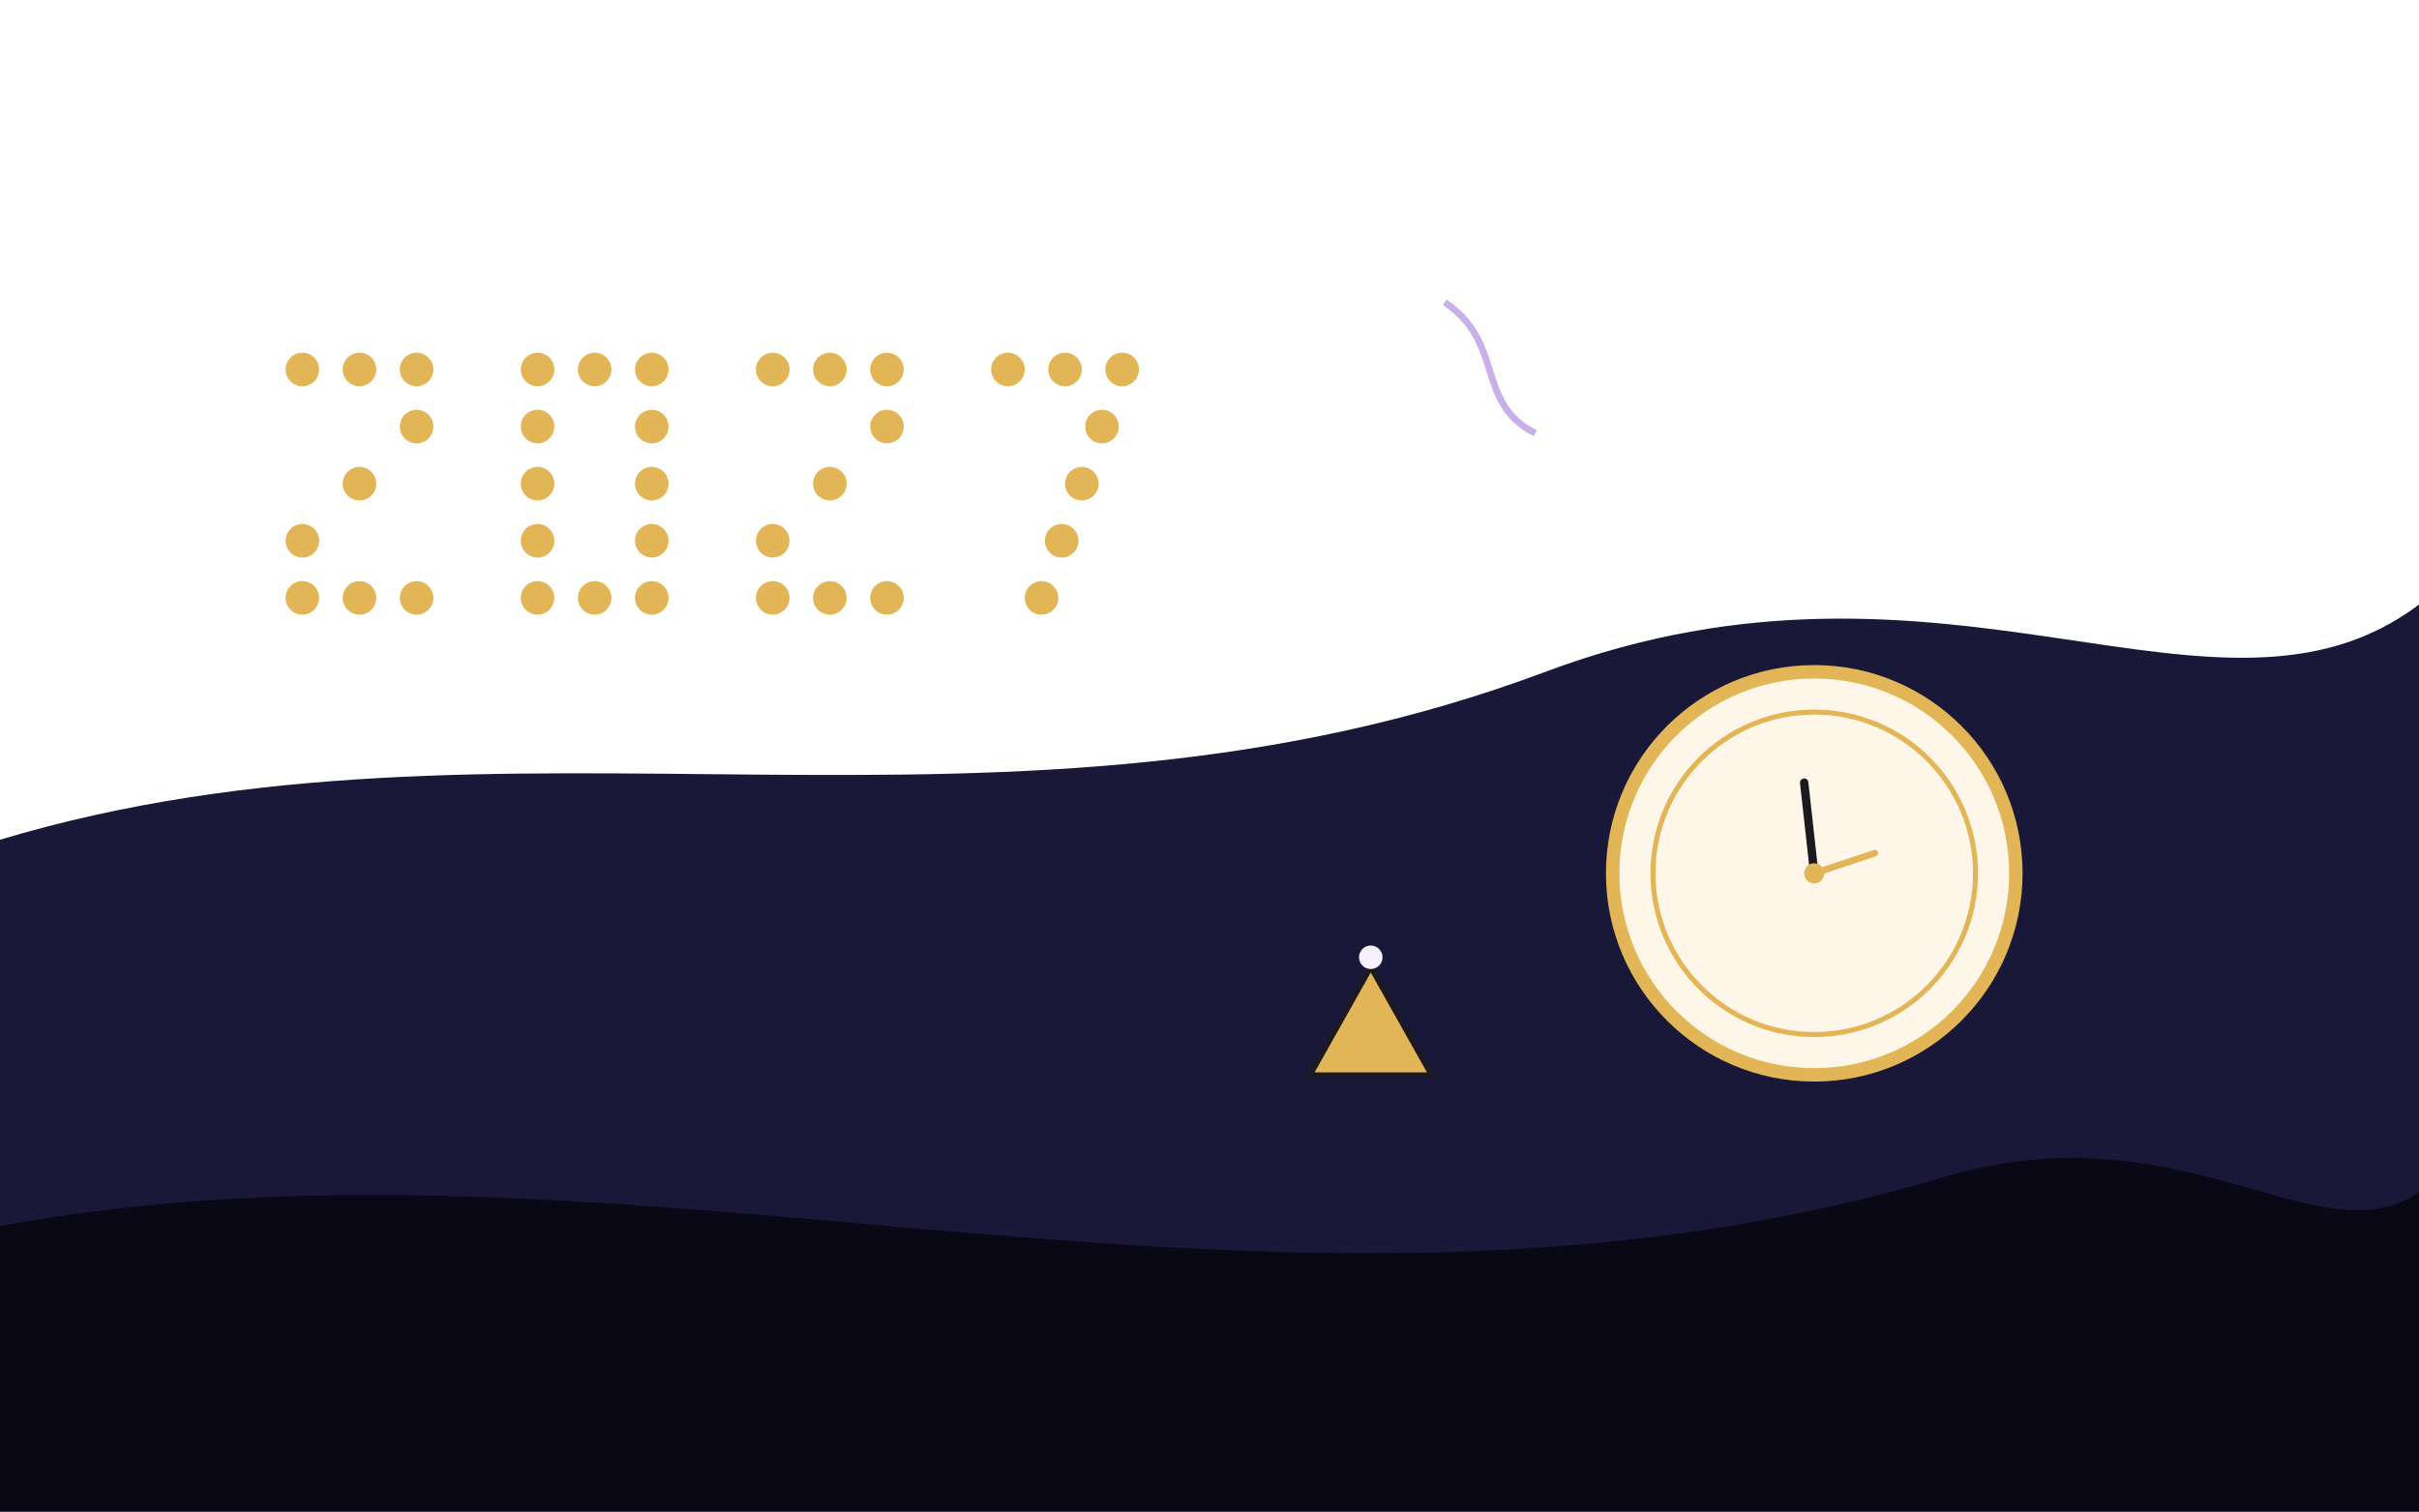
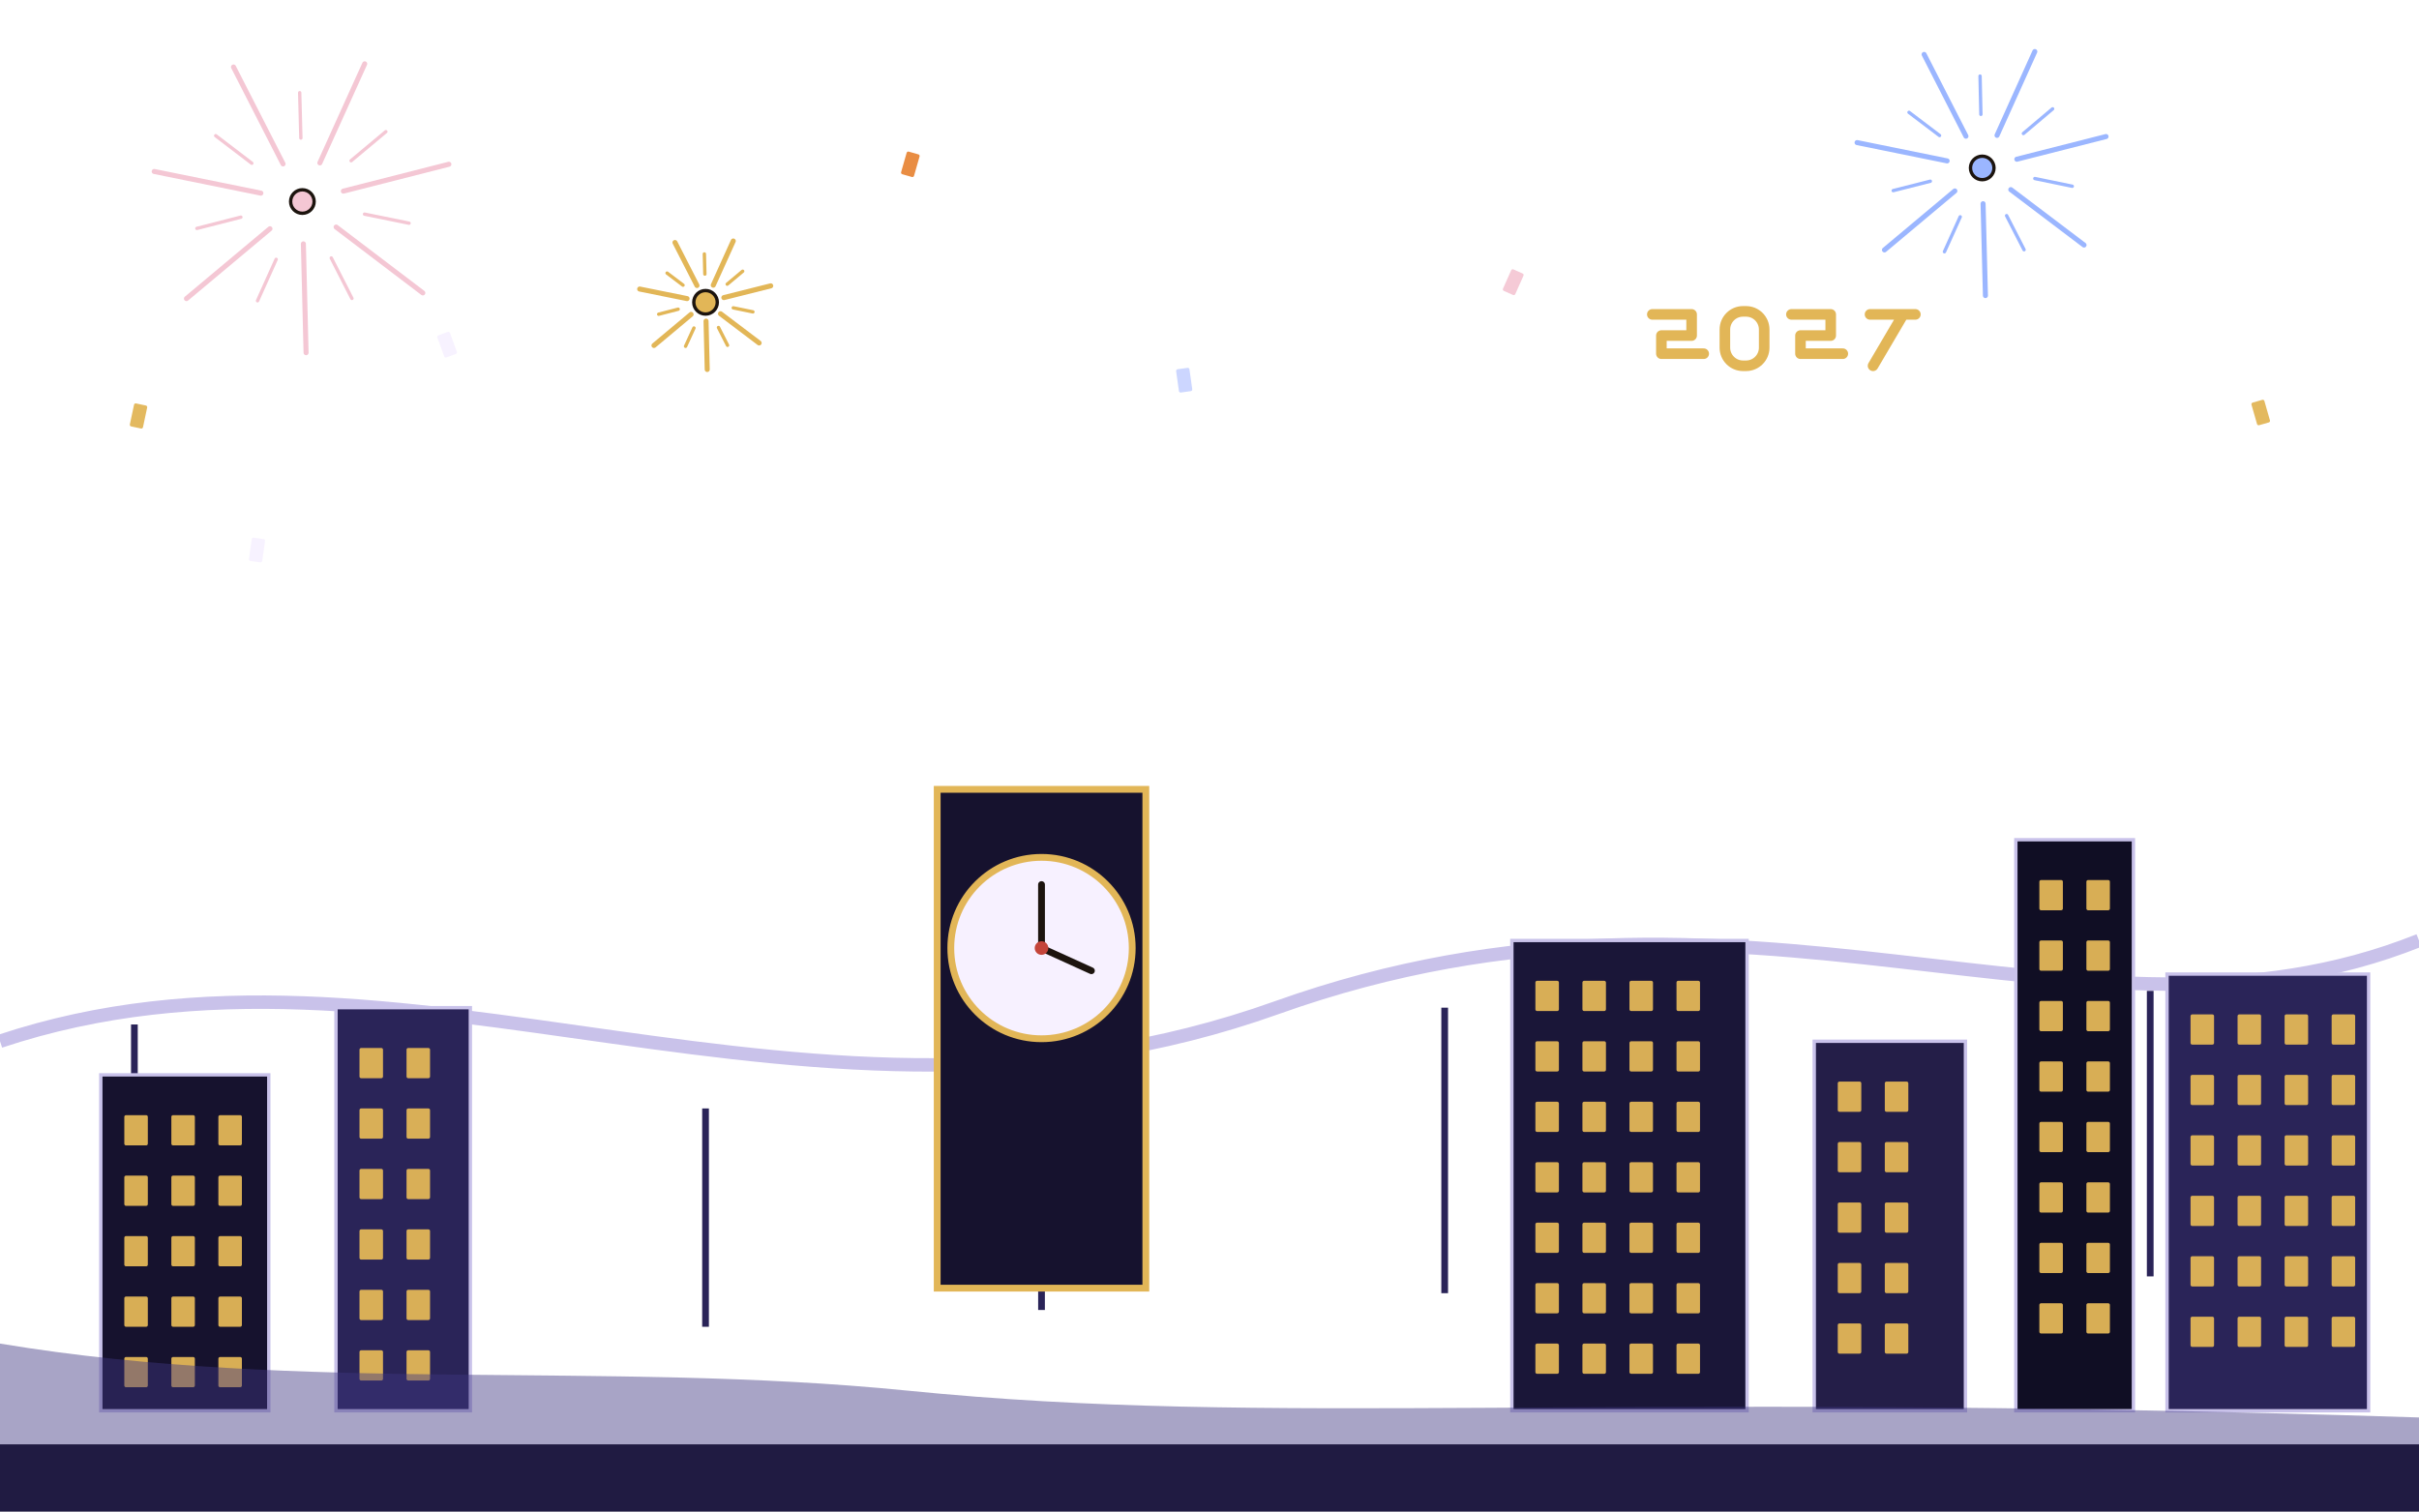
<svg xmlns="http://www.w3.org/2000/svg" viewBox="0 0 1440 900" fill="none" id="scene-portal">
-   <path d="M0 500C300 410 600 520 920 400C1160 310 1320 450 1440 360V900H0Z" fill="#1A1838" />
-   <path d="M0 730C380 660 760 820 1160 700C1300 660 1380 750 1440 710V900H0Z" fill="#0A0814" />
-   <g id="year-lights" fill="#E2B657">
-     <g>
-       <circle cx="180" cy="220" r="10" />
-       <circle cx="214" cy="220" r="10" />
-       <circle cx="248" cy="220" r="10" />
-       <circle cx="248" cy="254" r="10" />
-       <circle cx="214" cy="288" r="10" />
-       <circle cx="180" cy="322" r="10" />
-       <circle cx="180" cy="356" r="10" />
-       <circle cx="214" cy="356" r="10" />
-       <circle cx="248" cy="356" r="10" />
-     </g>
-     <g>
-       <circle cx="320" cy="220" r="10" />
-       <circle cx="354" cy="220" r="10" />
-       <circle cx="388" cy="220" r="10" />
-       <circle cx="320" cy="254" r="10" />
-       <circle cx="388" cy="254" r="10" />
-       <circle cx="320" cy="288" r="10" />
-       <circle cx="388" cy="288" r="10" />
-       <circle cx="320" cy="322" r="10" />
-       <circle cx="388" cy="322" r="10" />
-       <circle cx="320" cy="356" r="10" />
-       <circle cx="354" cy="356" r="10" />
-       <circle cx="388" cy="356" r="10" />
-     </g>
-     <g>
-       <circle cx="460" cy="220" r="10" />
-       <circle cx="494" cy="220" r="10" />
-       <circle cx="528" cy="220" r="10" />
-       <circle cx="528" cy="254" r="10" />
-       <circle cx="494" cy="288" r="10" />
-       <circle cx="460" cy="322" r="10" />
-       <circle cx="460" cy="356" r="10" />
-       <circle cx="494" cy="356" r="10" />
-       <circle cx="528" cy="356" r="10" />
-     </g>
-     <g>
-       <circle cx="600" cy="220" r="10" />
-       <circle cx="634" cy="220" r="10" />
-       <circle cx="668" cy="220" r="10" />
-       <circle cx="656" cy="254" r="10" />
-       <circle cx="644" cy="288" r="10" />
-       <circle cx="632" cy="322" r="10" />
-       <circle cx="620" cy="356" r="10" />
+   <defs>
+     <radialGradient id="win" cx="40%" cy="32%" r="72%">
+       <stop offset="0" stop-color="#FFF6EA" />
+       <stop offset="0.5" stop-color="#E2B657" />
+       <stop offset="1" stop-color="#8C6A22" />
+     </radialGradient>
+   </defs>
+   <g id="firework" transform="translate(180 120)">
+     <path d="M37.0 7.5L63.5 12.9" stroke="#F4C7D4" stroke-width="2" stroke-linecap="round" />
+     <path d="M20.1 15.2L71.7 54.4" stroke="#F4C7D4" stroke-width="3" stroke-linecap="round" />
+     <path d="M17.2 33.6L29.5 57.7" stroke="#F4C7D4" stroke-width="2" stroke-linecap="round" />
+     <path d="M0.6 25.2L2.2 90.0" stroke="#F4C7D4" stroke-width="3" stroke-linecap="round" />
+     <path d="M-15.6 34.4L-26.7 59.1" stroke="#F4C7D4" stroke-width="2" stroke-linecap="round" />
+     <path d="M-19.3 16.2L-69.0 57.8" stroke="#F4C7D4" stroke-width="3" stroke-linecap="round" />
+     <path d="M-36.6 9.3L-62.8 16.0" stroke="#F4C7D4" stroke-width="2" stroke-linecap="round" />
+     <path d="M-24.7 -5.0L-88.2 -17.9" stroke="#F4C7D4" stroke-width="3" stroke-linecap="round" />
+     <path d="M-30.1 -22.8L-51.6 -39.2" stroke="#F4C7D4" stroke-width="2" stroke-linecap="round" />
+     <path d="M-11.5 -22.4L-41.0 -80.1" stroke="#F4C7D4" stroke-width="3" stroke-linecap="round" />
+     <path d="M-0.9 -37.8L-1.6 -64.8" stroke="#F4C7D4" stroke-width="2" stroke-linecap="round" />
+     <path d="M10.4 -23.0L37.1 -82.0" stroke="#F4C7D4" stroke-width="3" stroke-linecap="round" />
+     <path d="M29.0 -24.3L49.7 -41.6" stroke="#F4C7D4" stroke-width="2" stroke-linecap="round" />
+     <path d="M24.4 -6.2L87.2 -22.2" stroke="#F4C7D4" stroke-width="3" stroke-linecap="round" />
+     <circle r="7" fill="#F4C7D4" stroke="#1C140E" stroke-width="2" />
+   </g>
+   <g id="firework" transform="translate(420 180)">
+     <path d="M16.5 3.3L28.2 5.7" stroke="#E2B657" stroke-width="2" stroke-linecap="round" />
+     <path d="M8.9 6.8L31.9 24.2" stroke="#E2B657" stroke-width="3" stroke-linecap="round" />
+     <path d="M7.7 15.0L13.1 25.6" stroke="#E2B657" stroke-width="2" stroke-linecap="round" />
+     <path d="M0.3 11.2L1.0 40.0" stroke="#E2B657" stroke-width="3" stroke-linecap="round" />
+     <path d="M-6.9 15.3L-11.9 26.2" stroke="#E2B657" stroke-width="2" stroke-linecap="round" />
+     <path d="M-8.6 7.2L-30.7 25.7" stroke="#E2B657" stroke-width="3" stroke-linecap="round" />
+     <path d="M-16.3 4.1L-27.9 7.1" stroke="#E2B657" stroke-width="2" stroke-linecap="round" />
+     <path d="M-11.0 -2.2L-39.2 -7.9" stroke="#E2B657" stroke-width="3" stroke-linecap="round" />
+     <path d="M-13.4 -10.2L-22.9 -17.4" stroke="#E2B657" stroke-width="2" stroke-linecap="round" />
+     <path d="M-5.1 -10.0L-18.2 -35.6" stroke="#E2B657" stroke-width="3" stroke-linecap="round" />
+     <path d="M-0.4 -16.8L-0.7 -28.8" stroke="#E2B657" stroke-width="2" stroke-linecap="round" />
+     <path d="M4.6 -10.2L16.5 -36.5" stroke="#E2B657" stroke-width="3" stroke-linecap="round" />
+     <path d="M12.9 -10.8L22.1 -18.5" stroke="#E2B657" stroke-width="2" stroke-linecap="round" />
+     <path d="M10.9 -2.8L38.8 -9.8" stroke="#E2B657" stroke-width="3" stroke-linecap="round" />
+     <circle r="7" fill="#E2B657" stroke="#1C140E" stroke-width="2" />
+   </g>
+   <g id="firework" transform="translate(1180 100)">
+     <path d="M31.3 6.3L53.6 10.9" stroke="#9BB6FF" stroke-width="2" stroke-linecap="round" />
+     <path d="M17.0 12.9L60.6 45.9" stroke="#9BB6FF" stroke-width="3" stroke-linecap="round" />
+     <path d="M14.5 28.4L24.9 48.7" stroke="#9BB6FF" stroke-width="2" stroke-linecap="round" />
+     <path d="M0.5 21.3L1.9 76.0" stroke="#9BB6FF" stroke-width="3" stroke-linecap="round" />
+     <path d="M-13.1 29.1L-22.5 49.9" stroke="#9BB6FF" stroke-width="2" stroke-linecap="round" />
+     <path d="M-16.3 13.7L-58.2 48.8" stroke="#9BB6FF" stroke-width="3" stroke-linecap="round" />
+     <path d="M-30.9 7.9L-53.0 13.5" stroke="#9BB6FF" stroke-width="2" stroke-linecap="round" />
+     <path d="M-20.9 -4.2L-74.5 -15.1" stroke="#9BB6FF" stroke-width="3" stroke-linecap="round" />
+     <path d="M-25.4 -19.3L-43.6 -33.1" stroke="#9BB6FF" stroke-width="2" stroke-linecap="round" />
+     <path d="M-9.7 -18.9L-34.6 -67.6" stroke="#9BB6FF" stroke-width="3" stroke-linecap="round" />
+     <path d="M-0.8 -31.9L-1.3 -54.7" stroke="#9BB6FF" stroke-width="2" stroke-linecap="round" />
+     <path d="M8.8 -19.4L31.3 -69.3" stroke="#9BB6FF" stroke-width="3" stroke-linecap="round" />
+     <path d="M24.5 -20.5L41.9 -35.2" stroke="#9BB6FF" stroke-width="2" stroke-linecap="round" />
+     <path d="M20.6 -5.2L73.7 -18.7" stroke="#9BB6FF" stroke-width="3" stroke-linecap="round" />
+     <circle r="7" fill="#9BB6FF" stroke="#1C140E" stroke-width="2" />
+   </g>
+   <g id="confetti">
+     <rect x="80" y="240" width="8" height="14" rx="1" fill="#E2B657" transform="rotate(12 80 240)" opacity="0.95" />
+     <rect x="260" y="200" width="8" height="14" rx="1" fill="#F7F1FF" transform="rotate(-20 260 200)" opacity="0.95" />
+     <rect x="540" y="90" width="8" height="14" rx="1" fill="#E8873A" transform="rotate(16 540 90)" opacity="0.95" />
+     <rect x="700" y="220" width="8" height="14" rx="1" fill="#C9D4FF" transform="rotate(-8 700 220)" opacity="0.95" />
+     <rect x="900" y="160" width="8" height="14" rx="1" fill="#F4C7D4" transform="rotate(24 900 160)" opacity="0.95" />
+     <rect x="1340" y="240" width="8" height="14" rx="1" fill="#E2B657" transform="rotate(-16 1340 240)" opacity="0.95" />
+     <rect x="150" y="320" width="8" height="14" rx="1" fill="#F7F1FF" transform="rotate(8 150 320)" opacity="0.95" />
+   </g>
+   <g id="bridge">
+     <path d="M0 620C240 540 480 700 760 600C1040 500 1240 640 1440 560" stroke="#C9C2EA" stroke-width="8" fill="none" />
+     <path d="M80 610V760M240 640V780M420 660V790M620 630V780M860 600V770M1100 620V790M1280 590V760" stroke="#2A2458" stroke-width="4" />
+   </g>
+   <g id="skyline">
+     <g>
+       <rect x="60" y="640" width="100" height="200" fill="#16122E" stroke="#C9C2EA" stroke-width="2" />
+       <rect x="74" y="664" width="14" height="18" rx="1" fill="#E2B657" opacity="0.95" />
+       <rect x="102" y="664" width="14" height="18" rx="1" fill="#E2B657" opacity="0.95" />
+       <rect x="130" y="664" width="14" height="18" rx="1" fill="#E2B657" opacity="0.95" />
+       <rect x="74" y="700" width="14" height="18" rx="1" fill="#E2B657" opacity="0.95" />
+       <rect x="102" y="700" width="14" height="18" rx="1" fill="#E2B657" opacity="0.95" />
+       <rect x="130" y="700" width="14" height="18" rx="1" fill="#E2B657" opacity="0.95" />
+       <rect x="74" y="736" width="14" height="18" rx="1" fill="#E2B657" opacity="0.95" />
+       <rect x="102" y="736" width="14" height="18" rx="1" fill="#E2B657" opacity="0.95" />
+       <rect x="130" y="736" width="14" height="18" rx="1" fill="#E2B657" opacity="0.95" />
+       <rect x="74" y="772" width="14" height="18" rx="1" fill="#E2B657" opacity="0.95" />
+       <rect x="102" y="772" width="14" height="18" rx="1" fill="#E2B657" opacity="0.95" />
+       <rect x="130" y="772" width="14" height="18" rx="1" fill="#E2B657" opacity="0.95" />
+       <rect x="74" y="808" width="14" height="18" rx="1" fill="#E2B657" opacity="0.95" />
+       <rect x="102" y="808" width="14" height="18" rx="1" fill="#E2B657" opacity="0.95" />
+       <rect x="130" y="808" width="14" height="18" rx="1" fill="#E2B657" opacity="0.95" />
+     </g>
+     <g>
+       <rect x="200" y="600" width="80" height="240" fill="#2A2458" stroke="#C9C2EA" stroke-width="2" />
+       <rect x="214" y="624" width="14" height="18" rx="1" fill="#E2B657" opacity="0.95" />
+       <rect x="242" y="624" width="14" height="18" rx="1" fill="#E2B657" opacity="0.95" />
+       <rect x="214" y="660" width="14" height="18" rx="1" fill="#E2B657" opacity="0.95" />
+       <rect x="242" y="660" width="14" height="18" rx="1" fill="#E2B657" opacity="0.95" />
+       <rect x="214" y="696" width="14" height="18" rx="1" fill="#E2B657" opacity="0.95" />
+       <rect x="242" y="696" width="14" height="18" rx="1" fill="#E2B657" opacity="0.95" />
+       <rect x="214" y="732" width="14" height="18" rx="1" fill="#E2B657" opacity="0.95" />
+       <rect x="242" y="732" width="14" height="18" rx="1" fill="#E2B657" opacity="0.95" />
+       <rect x="214" y="768" width="14" height="18" rx="1" fill="#E2B657" opacity="0.95" />
+       <rect x="242" y="768" width="14" height="18" rx="1" fill="#E2B657" opacity="0.95" />
+       <rect x="214" y="804" width="14" height="18" rx="1" fill="#E2B657" opacity="0.95" />
+       <rect x="242" y="804" width="14" height="18" rx="1" fill="#E2B657" opacity="0.95" />
+     </g>
+     <g>
+       <rect x="900" y="560" width="140" height="280" fill="#1A1638" stroke="#C9C2EA" stroke-width="2" />
+       <rect x="914" y="584" width="14" height="18" rx="1" fill="#E2B657" opacity="0.95" />
+       <rect x="942" y="584" width="14" height="18" rx="1" fill="#E2B657" opacity="0.95" />
+       <rect x="970" y="584" width="14" height="18" rx="1" fill="#E2B657" opacity="0.95" />
+       <rect x="998" y="584" width="14" height="18" rx="1" fill="#E2B657" opacity="0.95" />
+       <rect x="914" y="620" width="14" height="18" rx="1" fill="#E2B657" opacity="0.95" />
+       <rect x="942" y="620" width="14" height="18" rx="1" fill="#E2B657" opacity="0.95" />
+       <rect x="970" y="620" width="14" height="18" rx="1" fill="#E2B657" opacity="0.95" />
+       <rect x="998" y="620" width="14" height="18" rx="1" fill="#E2B657" opacity="0.95" />
+       <rect x="914" y="656" width="14" height="18" rx="1" fill="#E2B657" opacity="0.95" />
+       <rect x="942" y="656" width="14" height="18" rx="1" fill="#E2B657" opacity="0.95" />
+       <rect x="970" y="656" width="14" height="18" rx="1" fill="#E2B657" opacity="0.95" />
+       <rect x="998" y="656" width="14" height="18" rx="1" fill="#E2B657" opacity="0.95" />
+       <rect x="914" y="692" width="14" height="18" rx="1" fill="#E2B657" opacity="0.95" />
+       <rect x="942" y="692" width="14" height="18" rx="1" fill="#E2B657" opacity="0.95" />
+       <rect x="970" y="692" width="14" height="18" rx="1" fill="#E2B657" opacity="0.95" />
+       <rect x="998" y="692" width="14" height="18" rx="1" fill="#E2B657" opacity="0.95" />
+       <rect x="914" y="728" width="14" height="18" rx="1" fill="#E2B657" opacity="0.95" />
+       <rect x="942" y="728" width="14" height="18" rx="1" fill="#E2B657" opacity="0.95" />
+       <rect x="970" y="728" width="14" height="18" rx="1" fill="#E2B657" opacity="0.95" />
+       <rect x="998" y="728" width="14" height="18" rx="1" fill="#E2B657" opacity="0.95" />
+       <rect x="914" y="764" width="14" height="18" rx="1" fill="#E2B657" opacity="0.95" />
+       <rect x="942" y="764" width="14" height="18" rx="1" fill="#E2B657" opacity="0.95" />
+       <rect x="970" y="764" width="14" height="18" rx="1" fill="#E2B657" opacity="0.95" />
+       <rect x="998" y="764" width="14" height="18" rx="1" fill="#E2B657" opacity="0.95" />
+       <rect x="914" y="800" width="14" height="18" rx="1" fill="#E2B657" opacity="0.95" />
+       <rect x="942" y="800" width="14" height="18" rx="1" fill="#E2B657" opacity="0.95" />
+       <rect x="970" y="800" width="14" height="18" rx="1" fill="#E2B657" opacity="0.95" />
+       <rect x="998" y="800" width="14" height="18" rx="1" fill="#E2B657" opacity="0.95" />
+     </g>
+     <g>
+       <rect x="1080" y="620" width="90" height="220" fill="#241E48" stroke="#C9C2EA" stroke-width="2" />
+       <rect x="1094" y="644" width="14" height="18" rx="1" fill="#E2B657" opacity="0.95" />
+       <rect x="1122" y="644" width="14" height="18" rx="1" fill="#E2B657" opacity="0.95" />
+       <rect x="1094" y="680" width="14" height="18" rx="1" fill="#E2B657" opacity="0.95" />
+       <rect x="1122" y="680" width="14" height="18" rx="1" fill="#E2B657" opacity="0.95" />
+       <rect x="1094" y="716" width="14" height="18" rx="1" fill="#E2B657" opacity="0.95" />
+       <rect x="1122" y="716" width="14" height="18" rx="1" fill="#E2B657" opacity="0.95" />
+       <rect x="1094" y="752" width="14" height="18" rx="1" fill="#E2B657" opacity="0.95" />
+       <rect x="1122" y="752" width="14" height="18" rx="1" fill="#E2B657" opacity="0.95" />
+       <rect x="1094" y="788" width="14" height="18" rx="1" fill="#E2B657" opacity="0.95" />
+       <rect x="1122" y="788" width="14" height="18" rx="1" fill="#E2B657" opacity="0.95" />
+     </g>
+     <g>
+       <rect x="1200" y="500" width="70" height="340" fill="#100E24" stroke="#C9C2EA" stroke-width="2" />
+       <rect x="1214" y="524" width="14" height="18" rx="1" fill="#E2B657" opacity="0.95" />
+       <rect x="1242" y="524" width="14" height="18" rx="1" fill="#E2B657" opacity="0.95" />
+       <rect x="1214" y="560" width="14" height="18" rx="1" fill="#E2B657" opacity="0.95" />
+       <rect x="1242" y="560" width="14" height="18" rx="1" fill="#E2B657" opacity="0.95" />
+       <rect x="1214" y="596" width="14" height="18" rx="1" fill="#E2B657" opacity="0.95" />
+       <rect x="1242" y="596" width="14" height="18" rx="1" fill="#E2B657" opacity="0.95" />
+       <rect x="1214" y="632" width="14" height="18" rx="1" fill="#E2B657" opacity="0.95" />
+       <rect x="1242" y="632" width="14" height="18" rx="1" fill="#E2B657" opacity="0.95" />
+       <rect x="1214" y="668" width="14" height="18" rx="1" fill="#E2B657" opacity="0.95" />
+       <rect x="1242" y="668" width="14" height="18" rx="1" fill="#E2B657" opacity="0.95" />
+       <rect x="1214" y="704" width="14" height="18" rx="1" fill="#E2B657" opacity="0.95" />
+       <rect x="1242" y="704" width="14" height="18" rx="1" fill="#E2B657" opacity="0.95" />
+       <rect x="1214" y="740" width="14" height="18" rx="1" fill="#E2B657" opacity="0.95" />
+       <rect x="1242" y="740" width="14" height="18" rx="1" fill="#E2B657" opacity="0.95" />
+       <rect x="1214" y="776" width="14" height="18" rx="1" fill="#E2B657" opacity="0.95" />
+       <rect x="1242" y="776" width="14" height="18" rx="1" fill="#E2B657" opacity="0.95" />
+     </g>
+     <g>
+       <rect x="1290" y="580" width="120" height="260" fill="#2A2458" stroke="#C9C2EA" stroke-width="2" />
+       <rect x="1304" y="604" width="14" height="18" rx="1" fill="#E2B657" opacity="0.95" />
+       <rect x="1332" y="604" width="14" height="18" rx="1" fill="#E2B657" opacity="0.95" />
+       <rect x="1360" y="604" width="14" height="18" rx="1" fill="#E2B657" opacity="0.95" />
+       <rect x="1388" y="604" width="14" height="18" rx="1" fill="#E2B657" opacity="0.95" />
+       <rect x="1304" y="640" width="14" height="18" rx="1" fill="#E2B657" opacity="0.95" />
+       <rect x="1332" y="640" width="14" height="18" rx="1" fill="#E2B657" opacity="0.95" />
+       <rect x="1360" y="640" width="14" height="18" rx="1" fill="#E2B657" opacity="0.95" />
+       <rect x="1388" y="640" width="14" height="18" rx="1" fill="#E2B657" opacity="0.95" />
+       <rect x="1304" y="676" width="14" height="18" rx="1" fill="#E2B657" opacity="0.95" />
+       <rect x="1332" y="676" width="14" height="18" rx="1" fill="#E2B657" opacity="0.95" />
+       <rect x="1360" y="676" width="14" height="18" rx="1" fill="#E2B657" opacity="0.95" />
+       <rect x="1388" y="676" width="14" height="18" rx="1" fill="#E2B657" opacity="0.95" />
+       <rect x="1304" y="712" width="14" height="18" rx="1" fill="#E2B657" opacity="0.95" />
+       <rect x="1332" y="712" width="14" height="18" rx="1" fill="#E2B657" opacity="0.95" />
+       <rect x="1360" y="712" width="14" height="18" rx="1" fill="#E2B657" opacity="0.95" />
+       <rect x="1388" y="712" width="14" height="18" rx="1" fill="#E2B657" opacity="0.95" />
+       <rect x="1304" y="748" width="14" height="18" rx="1" fill="#E2B657" opacity="0.95" />
+       <rect x="1332" y="748" width="14" height="18" rx="1" fill="#E2B657" opacity="0.95" />
+       <rect x="1360" y="748" width="14" height="18" rx="1" fill="#E2B657" opacity="0.95" />
+       <rect x="1388" y="748" width="14" height="18" rx="1" fill="#E2B657" opacity="0.95" />
+       <rect x="1304" y="784" width="14" height="18" rx="1" fill="#E2B657" opacity="0.95" />
+       <rect x="1332" y="784" width="14" height="18" rx="1" fill="#E2B657" opacity="0.95" />
+       <rect x="1360" y="784" width="14" height="18" rx="1" fill="#E2B657" opacity="0.95" />
+       <rect x="1388" y="784" width="14" height="18" rx="1" fill="#E2B657" opacity="0.95" />
    </g>
  </g>
  <g id="clock">
-     <circle cx="1080" cy="520" r="120" fill="#FFF6EA" stroke="#E2B657" stroke-width="8" />
-     <circle cx="1080" cy="520" r="96" fill="#FFF6EA" stroke="#E2B657" stroke-width="3" />
-     <path d="M1080 520l-6-54" stroke="#1C1A1F" stroke-width="5" stroke-linecap="round" />
-     <path d="M1080 520l36-12" stroke="#E2B657" stroke-width="4" stroke-linecap="round" />
-     <circle cx="1080" cy="520" r="6" fill="#E2B657" />
-   </g>
-   <path d="M860 180c36 24 18 60 54 78" stroke="#C9B0E8" stroke-width="4" fill="none" />
-   <path d="M780 640l36-64 36 64z" fill="#E2B657" stroke="#1C1A1F" stroke-width="3" />
-   <circle cx="816" cy="570" r="7" fill="#F7F1FF" />
+     <g transform="translate(620 470) scale(1.35)">
+       <rect x="-46" y="0" width="92" height="220" fill="#16122E" stroke="#E2B657" stroke-width="3" />
+       <circle cy="70" r="40" fill="#F7F1FF" stroke="#E2B657" stroke-width="3" />
+       <path d="M0 70 V42M0 70 L22 80" stroke="#1C140E" stroke-width="3" stroke-linecap="round" />
+       <circle cy="70" r="3" fill="#C4453A" />
+     </g>
+   </g>
+   <g id="year" transform="translate(980 180) scale(0.9)" fill="none" stroke="#E2B657" stroke-width="7" stroke-linecap="round" stroke-linejoin="round">
+     <path d="M4 8h26v14H10v12h28" />
+     <rect x="52" y="6" width="26" height="36" rx="12" />
+     <path d="M96 8h26v14H102v12h28" />
+     <path d="M148 8h30M170 8L150 42" />
+   </g>
+   <path d="M0 860h1440v40H0z" fill="#07060F" />
+   <path d="M0 800c180 30 360 10 540 28 220 22 400 0 900 16v56H0z" fill="#3E3680" opacity="0.45" />
</svg>
